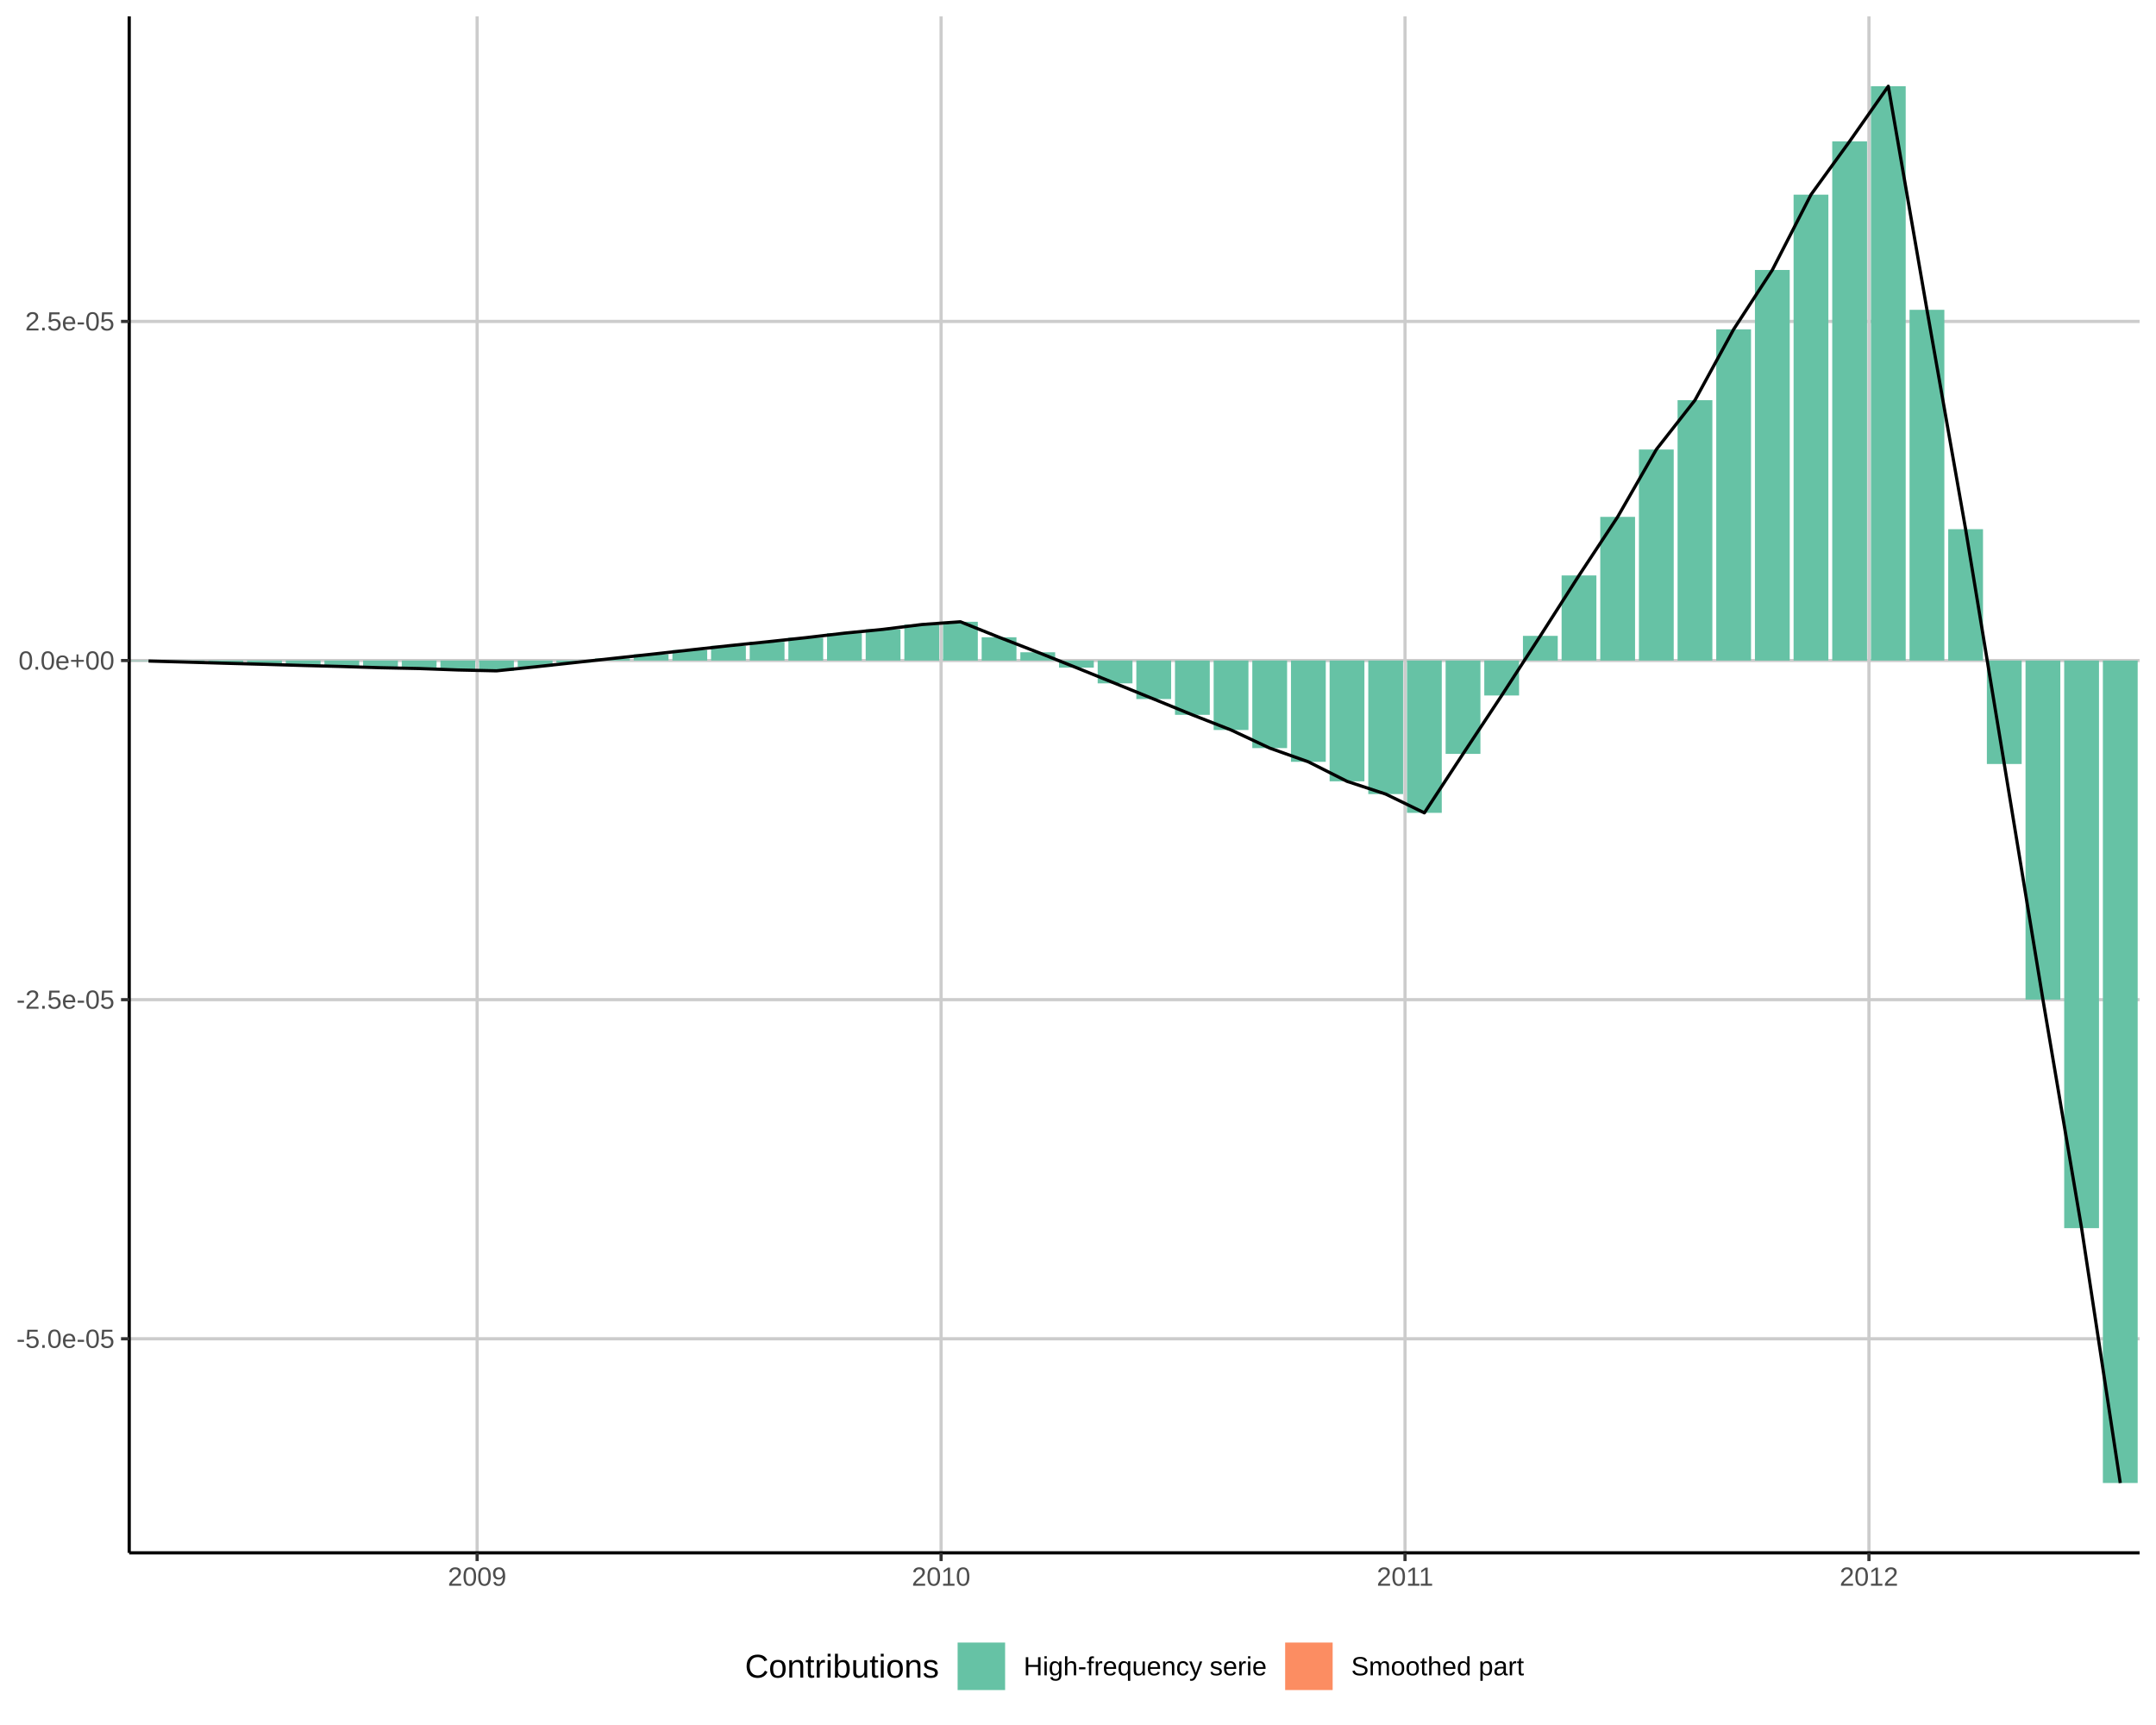
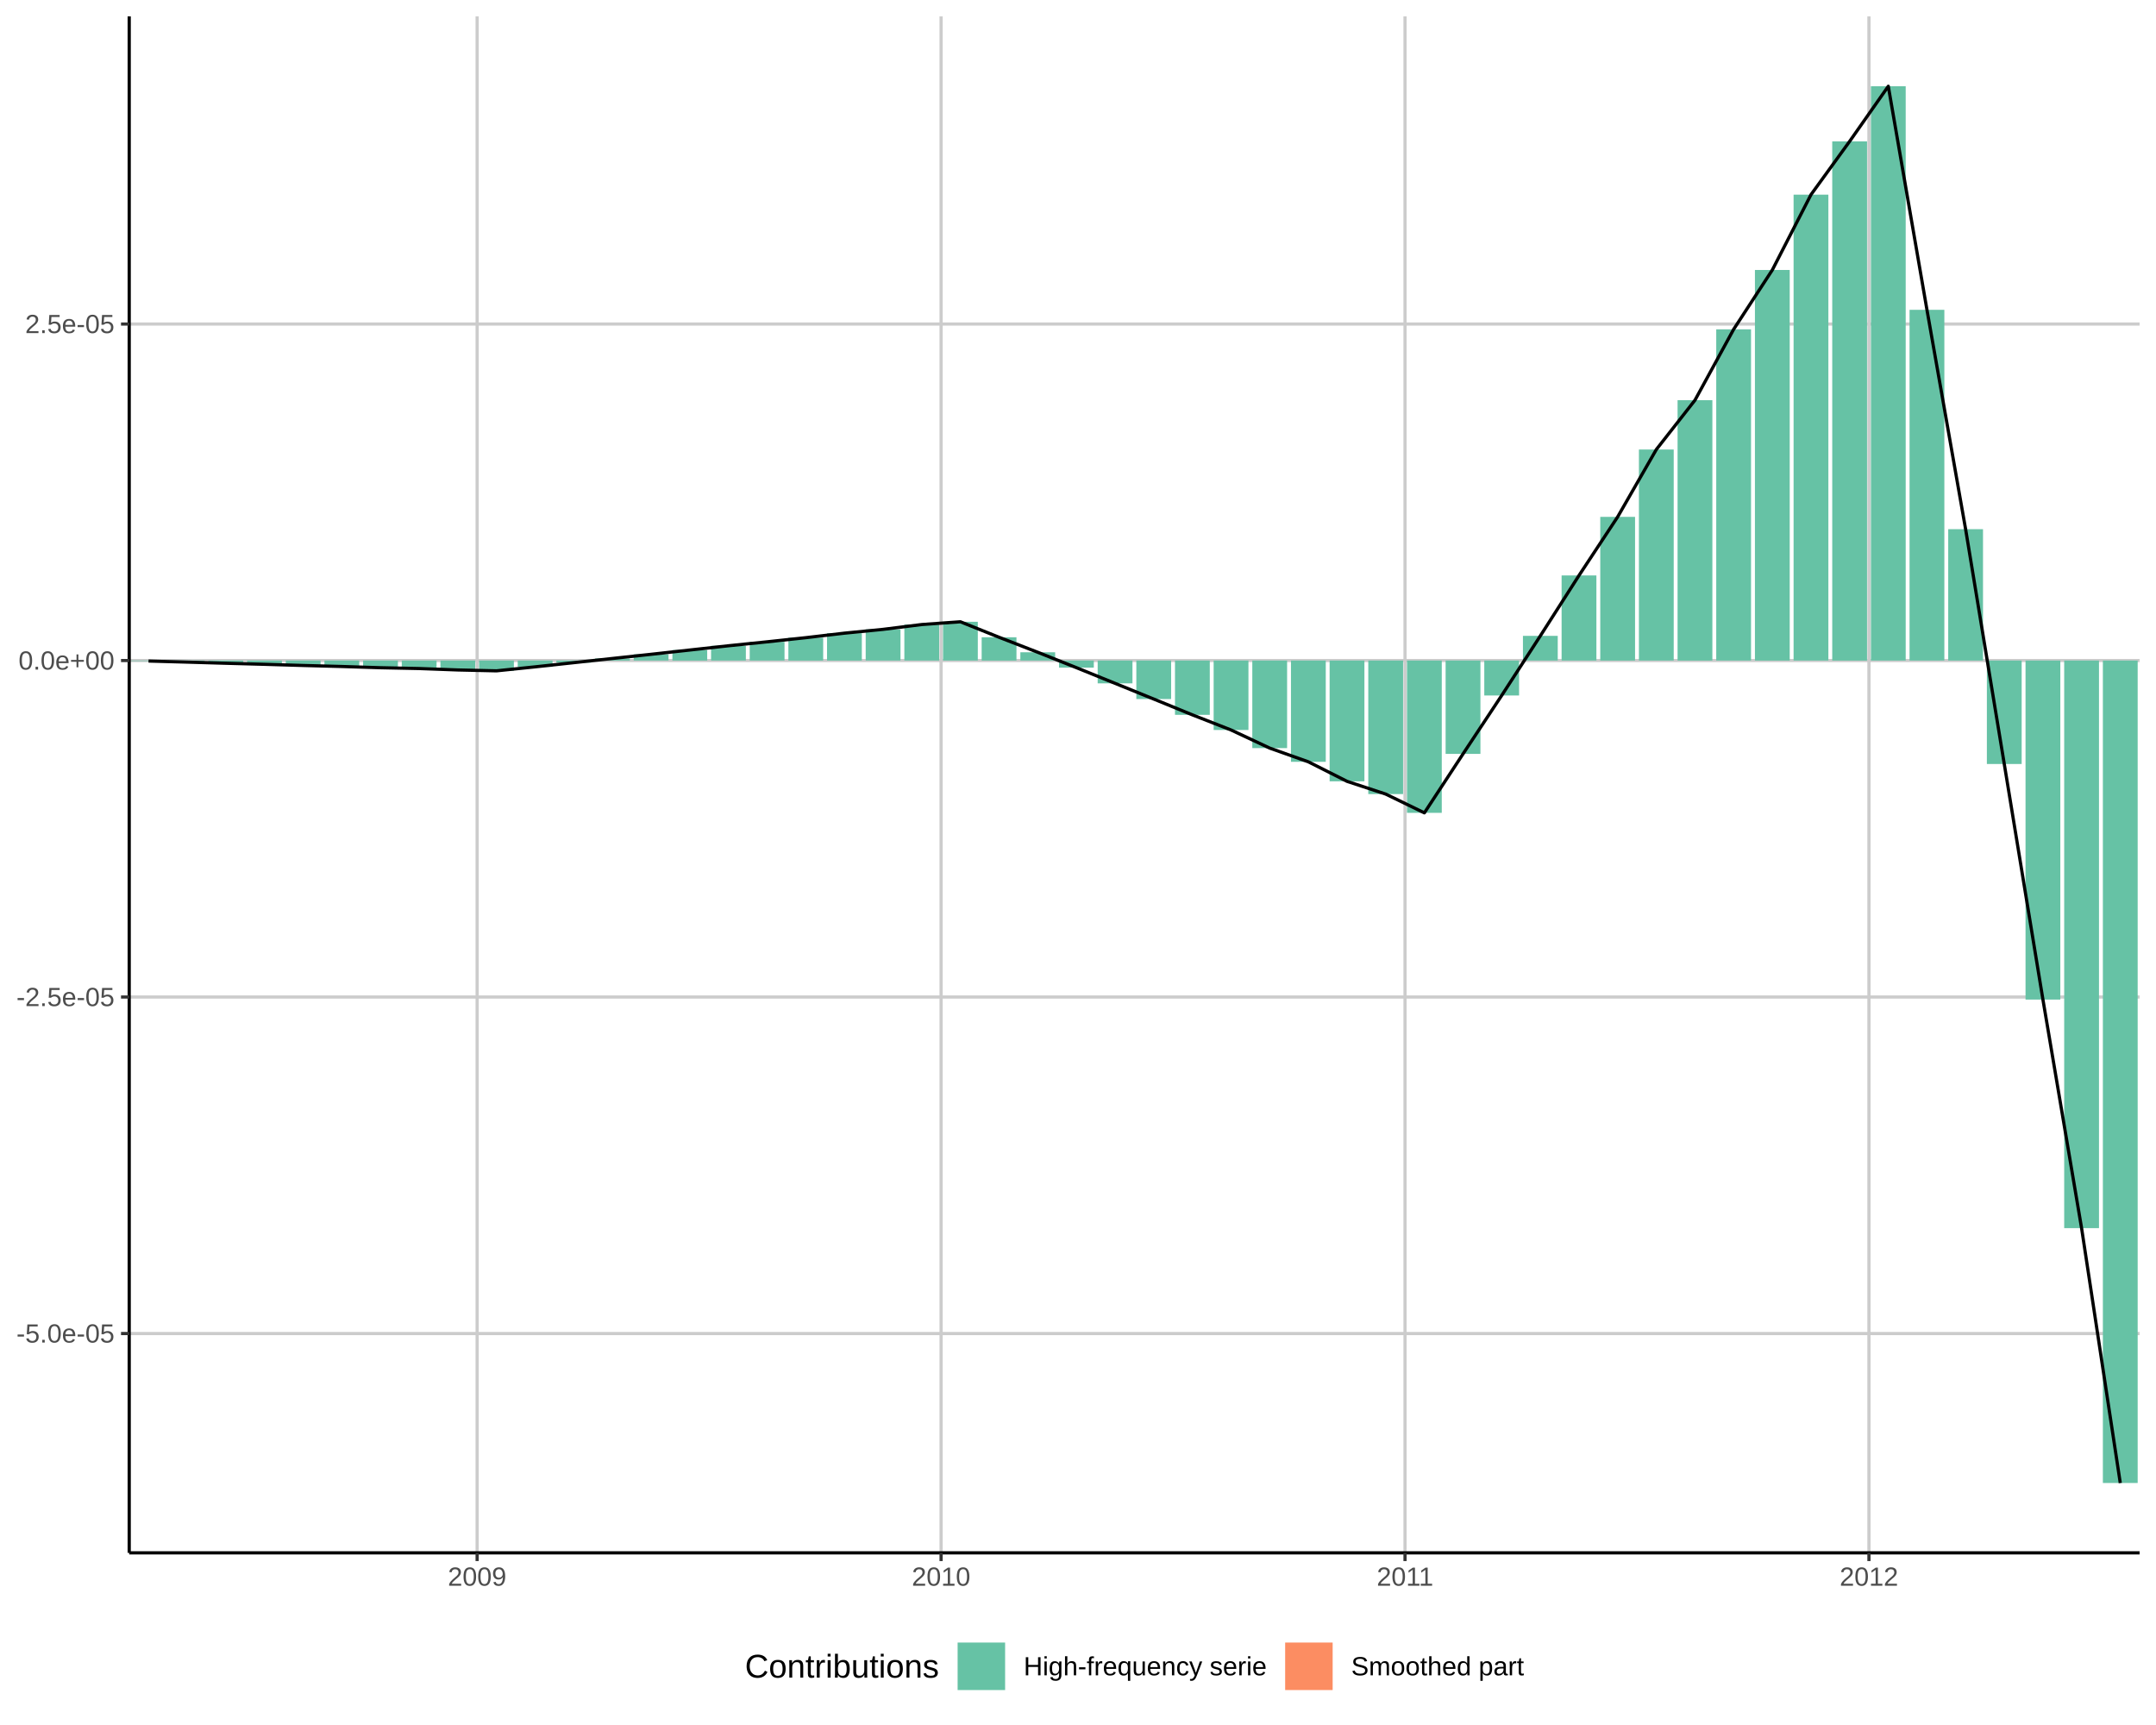
<svg xmlns="http://www.w3.org/2000/svg" viewBox="0 0 720.00 576.00">
  <defs>
    <style type="text/css">
    line, polyline, polygon, path, rect, circle {
      fill: none;
      stroke: #000000;
      stroke-linecap: round;
      stroke-linejoin: round;
      stroke-miterlimit: 10.00;
    }
  </style>
  </defs>
  <rect width="100%" height="100%" style="stroke: none; fill: #FFFFFF;" />
  <rect x="0.00" y="0.00" width="720.00" height="576.00" style="stroke-width: 1.07; stroke: #FFFFFF; fill: #FFFFFF;" />
  <defs>
    <clipPath id="cpNDMuMTV8NzE0LjUyfDUxOC41Mnw1LjQ4">
      <rect x="43.15" y="5.48" width="671.38" height="513.04" />
    </clipPath>
  </defs>
  <rect x="43.15" y="5.48" width="671.38" height="513.04" style="stroke-width: 1.07; stroke: none; fill: #FFFFFF;" clip-path="url(#cpNDMuMTV8NzE0LjUyfDUxOC41Mnw1LjQ4)" />
-   <polyline points="43.15,447.04 714.52,447.04 " style="stroke-width: 1.07; stroke: #CCCCCC; stroke-linecap: butt;" clip-path="url(#cpNDMuMTV8NzE0LjUyfDUxOC41Mnw1LjQ4)" />
-   <polyline points="43.15,333.80 714.52,333.80 " style="stroke-width: 1.07; stroke: #CCCCCC; stroke-linecap: butt;" clip-path="url(#cpNDMuMTV8NzE0LjUyfDUxOC41Mnw1LjQ4)" />
+   <polyline points="43.15,445.28 714.52,445.28 " style="stroke-width: 1.07; stroke: #CCCCCC; stroke-linecap: butt;" clip-path="url(#cpNDMuMTV8NzE0LjUyfDUxOC41Mnw1LjQ4)" />
+   <polyline points="43.15,332.92 714.52,332.92 " style="stroke-width: 1.07; stroke: #CCCCCC; stroke-linecap: butt;" clip-path="url(#cpNDMuMTV8NzE0LjUyfDUxOC41Mnw1LjQ4)" />
  <polyline points="43.15,220.56 714.52,220.56 " style="stroke-width: 1.07; stroke: #CCCCCC; stroke-linecap: butt;" clip-path="url(#cpNDMuMTV8NzE0LjUyfDUxOC41Mnw1LjQ4)" />
-   <polyline points="43.15,107.32 714.52,107.32 " style="stroke-width: 1.07; stroke: #CCCCCC; stroke-linecap: butt;" clip-path="url(#cpNDMuMTV8NzE0LjUyfDUxOC41Mnw1LjQ4)" />
+   <polyline points="43.15,108.20 714.52,108.20 " style="stroke-width: 1.07; stroke: #CCCCCC; stroke-linecap: butt;" clip-path="url(#cpNDMuMTV8NzE0LjUyfDUxOC41Mnw1LjQ4)" />
  <polyline points="159.34,518.52 159.34,5.48 " style="stroke-width: 1.07; stroke: #CCCCCC; stroke-linecap: butt;" clip-path="url(#cpNDMuMTV8NzE0LjUyfDUxOC41Mnw1LjQ4)" />
  <polyline points="314.28,518.52 314.28,5.48 " style="stroke-width: 1.07; stroke: #CCCCCC; stroke-linecap: butt;" clip-path="url(#cpNDMuMTV8NzE0LjUyfDUxOC41Mnw1LjQ4)" />
  <polyline points="469.21,518.52 469.21,5.48 " style="stroke-width: 1.07; stroke: #CCCCCC; stroke-linecap: butt;" clip-path="url(#cpNDMuMTV8NzE0LjUyfDUxOC41Mnw1LjQ4)" />
  <polyline points="624.14,518.52 624.14,5.48 " style="stroke-width: 1.07; stroke: #CCCCCC; stroke-linecap: butt;" clip-path="url(#cpNDMuMTV8NzE0LjUyfDUxOC41Mnw1LjQ4)" />
  <rect x="43.79" y="220.56" width="11.62" height="0.16" style="stroke-width: 1.07; stroke: none; stroke-linecap: square; stroke-linejoin: miter; fill: #66C2A5;" clip-path="url(#cpNDMuMTV8NzE0LjUyfDUxOC41Mnw1LjQ4)" />
  <rect x="56.70" y="220.56" width="11.62" height="0.52" style="stroke-width: 1.07; stroke: none; stroke-linecap: square; stroke-linejoin: miter; fill: #66C2A5;" clip-path="url(#cpNDMuMTV8NzE0LjUyfDUxOC41Mnw1LjQ4)" />
  <rect x="69.61" y="220.56" width="11.62" height="0.91" style="stroke-width: 1.07; stroke: none; stroke-linecap: square; stroke-linejoin: miter; fill: #66C2A5;" clip-path="url(#cpNDMuMTV8NzE0LjUyfDUxOC41Mnw1LjQ4)" />
  <rect x="82.52" y="220.56" width="11.62" height="1.26" style="stroke-width: 1.07; stroke: none; stroke-linecap: square; stroke-linejoin: miter; fill: #66C2A5;" clip-path="url(#cpNDMuMTV8NzE0LjUyfDUxOC41Mnw1LjQ4)" />
  <rect x="95.44" y="220.56" width="11.62" height="1.64" style="stroke-width: 1.07; stroke: none; stroke-linecap: square; stroke-linejoin: miter; fill: #66C2A5;" clip-path="url(#cpNDMuMTV8NzE0LjUyfDUxOC41Mnw1LjQ4)" />
  <rect x="108.35" y="220.56" width="11.62" height="1.99" style="stroke-width: 1.07; stroke: none; stroke-linecap: square; stroke-linejoin: miter; fill: #66C2A5;" clip-path="url(#cpNDMuMTV8NzE0LjUyfDUxOC41Mnw1LjQ4)" />
  <rect x="121.26" y="220.56" width="11.62" height="2.39" style="stroke-width: 1.07; stroke: none; stroke-linecap: square; stroke-linejoin: miter; fill: #66C2A5;" clip-path="url(#cpNDMuMTV8NzE0LjUyfDUxOC41Mnw1LjQ4)" />
  <rect x="134.17" y="220.56" width="11.62" height="2.67" style="stroke-width: 1.07; stroke: none; stroke-linecap: square; stroke-linejoin: miter; fill: #66C2A5;" clip-path="url(#cpNDMuMTV8NzE0LjUyfDUxOC41Mnw1LjQ4)" />
  <rect x="147.08" y="220.56" width="11.62" height="3.15" style="stroke-width: 1.07; stroke: none; stroke-linecap: square; stroke-linejoin: miter; fill: #66C2A5;" clip-path="url(#cpNDMuMTV8NzE0LjUyfDUxOC41Mnw1LjQ4)" />
  <rect x="159.99" y="220.56" width="11.62" height="3.44" style="stroke-width: 1.07; stroke: none; stroke-linecap: square; stroke-linejoin: miter; fill: #66C2A5;" clip-path="url(#cpNDMuMTV8NzE0LjUyfDUxOC41Mnw1LjQ4)" />
  <rect x="172.90" y="220.56" width="11.62" height="2.11" style="stroke-width: 1.07; stroke: none; stroke-linecap: square; stroke-linejoin: miter; fill: #66C2A5;" clip-path="url(#cpNDMuMTV8NzE0LjUyfDUxOC41Mnw1LjQ4)" />
  <rect x="185.81" y="220.56" width="11.62" height="0.71" style="stroke-width: 1.07; stroke: none; stroke-linecap: square; stroke-linejoin: miter; fill: #66C2A5;" clip-path="url(#cpNDMuMTV8NzE0LjUyfDUxOC41Mnw1LjQ4)" />
  <rect x="198.72" y="219.87" width="11.62" height="0.70" style="stroke-width: 1.07; stroke: none; stroke-linecap: square; stroke-linejoin: miter; fill: #66C2A5;" clip-path="url(#cpNDMuMTV8NzE0LjUyfDUxOC41Mnw1LjQ4)" />
  <rect x="211.63" y="218.48" width="11.62" height="2.08" style="stroke-width: 1.07; stroke: none; stroke-linecap: square; stroke-linejoin: miter; fill: #66C2A5;" clip-path="url(#cpNDMuMTV8NzE0LjUyfDUxOC41Mnw1LjQ4)" />
  <rect x="224.55" y="217.05" width="11.62" height="3.52" style="stroke-width: 1.07; stroke: none; stroke-linecap: square; stroke-linejoin: miter; fill: #66C2A5;" clip-path="url(#cpNDMuMTV8NzE0LjUyfDUxOC41Mnw1LjQ4)" />
  <rect x="237.46" y="215.63" width="11.62" height="4.93" style="stroke-width: 1.07; stroke: none; stroke-linecap: square; stroke-linejoin: miter; fill: #66C2A5;" clip-path="url(#cpNDMuMTV8NzE0LjUyfDUxOC41Mnw1LjQ4)" />
  <rect x="250.37" y="214.31" width="11.62" height="6.25" style="stroke-width: 1.07; stroke: none; stroke-linecap: square; stroke-linejoin: miter; fill: #66C2A5;" clip-path="url(#cpNDMuMTV8NzE0LjUyfDUxOC41Mnw1LjQ4)" />
  <rect x="263.28" y="212.93" width="11.62" height="7.64" style="stroke-width: 1.07; stroke: none; stroke-linecap: square; stroke-linejoin: miter; fill: #66C2A5;" clip-path="url(#cpNDMuMTV8NzE0LjUyfDUxOC41Mnw1LjQ4)" />
  <rect x="276.19" y="211.42" width="11.62" height="9.15" style="stroke-width: 1.07; stroke: none; stroke-linecap: square; stroke-linejoin: miter; fill: #66C2A5;" clip-path="url(#cpNDMuMTV8NzE0LjUyfDUxOC41Mnw1LjQ4)" />
  <rect x="289.10" y="210.15" width="11.62" height="10.41" style="stroke-width: 1.07; stroke: none; stroke-linecap: square; stroke-linejoin: miter; fill: #66C2A5;" clip-path="url(#cpNDMuMTV8NzE0LjUyfDUxOC41Mnw1LjQ4)" />
  <rect x="302.01" y="208.54" width="11.62" height="12.02" style="stroke-width: 1.07; stroke: none; stroke-linecap: square; stroke-linejoin: miter; fill: #66C2A5;" clip-path="url(#cpNDMuMTV8NzE0LjUyfDUxOC41Mnw1LjQ4)" />
  <rect x="314.92" y="207.62" width="11.62" height="12.94" style="stroke-width: 1.07; stroke: none; stroke-linecap: square; stroke-linejoin: miter; fill: #66C2A5;" clip-path="url(#cpNDMuMTV8NzE0LjUyfDUxOC41Mnw1LjQ4)" />
  <rect x="327.83" y="212.79" width="11.62" height="7.78" style="stroke-width: 1.07; stroke: none; stroke-linecap: square; stroke-linejoin: miter; fill: #66C2A5;" clip-path="url(#cpNDMuMTV8NzE0LjUyfDUxOC41Mnw1LjQ4)" />
  <rect x="340.75" y="217.80" width="11.62" height="2.76" style="stroke-width: 1.07; stroke: none; stroke-linecap: square; stroke-linejoin: miter; fill: #66C2A5;" clip-path="url(#cpNDMuMTV8NzE0LjUyfDUxOC41Mnw1LjQ4)" />
  <rect x="353.66" y="220.56" width="11.62" height="2.37" style="stroke-width: 1.07; stroke: none; stroke-linecap: square; stroke-linejoin: miter; fill: #66C2A5;" clip-path="url(#cpNDMuMTV8NzE0LjUyfDUxOC41Mnw1LjQ4)" />
  <rect x="366.57" y="220.56" width="11.62" height="7.62" style="stroke-width: 1.07; stroke: none; stroke-linecap: square; stroke-linejoin: miter; fill: #66C2A5;" clip-path="url(#cpNDMuMTV8NzE0LjUyfDUxOC41Mnw1LjQ4)" />
  <rect x="379.48" y="220.56" width="11.62" height="12.86" style="stroke-width: 1.07; stroke: none; stroke-linecap: square; stroke-linejoin: miter; fill: #66C2A5;" clip-path="url(#cpNDMuMTV8NzE0LjUyfDUxOC41Mnw1LjQ4)" />
  <rect x="392.39" y="220.56" width="11.62" height="18.13" style="stroke-width: 1.07; stroke: none; stroke-linecap: square; stroke-linejoin: miter; fill: #66C2A5;" clip-path="url(#cpNDMuMTV8NzE0LjUyfDUxOC41Mnw1LjQ4)" />
  <rect x="405.30" y="220.56" width="11.62" height="23.19" style="stroke-width: 1.07; stroke: none; stroke-linecap: square; stroke-linejoin: miter; fill: #66C2A5;" clip-path="url(#cpNDMuMTV8NzE0LjUyfDUxOC41Mnw1LjQ4)" />
  <rect x="418.21" y="220.56" width="11.62" height="29.24" style="stroke-width: 1.07; stroke: none; stroke-linecap: square; stroke-linejoin: miter; fill: #66C2A5;" clip-path="url(#cpNDMuMTV8NzE0LjUyfDUxOC41Mnw1LjQ4)" />
  <rect x="431.12" y="220.56" width="11.62" height="33.82" style="stroke-width: 1.07; stroke: none; stroke-linecap: square; stroke-linejoin: miter; fill: #66C2A5;" clip-path="url(#cpNDMuMTV8NzE0LjUyfDUxOC41Mnw1LjQ4)" />
  <rect x="444.03" y="220.56" width="11.62" height="40.33" style="stroke-width: 1.07; stroke: none; stroke-linecap: square; stroke-linejoin: miter; fill: #66C2A5;" clip-path="url(#cpNDMuMTV8NzE0LjUyfDUxOC41Mnw1LjQ4)" />
  <rect x="456.94" y="220.56" width="11.62" height="44.59" style="stroke-width: 1.07; stroke: none; stroke-linecap: square; stroke-linejoin: miter; fill: #66C2A5;" clip-path="url(#cpNDMuMTV8NzE0LjUyfDUxOC41Mnw1LjQ4)" />
  <rect x="469.86" y="220.56" width="11.62" height="50.86" style="stroke-width: 1.07; stroke: none; stroke-linecap: square; stroke-linejoin: miter; fill: #66C2A5;" clip-path="url(#cpNDMuMTV8NzE0LjUyfDUxOC41Mnw1LjQ4)" />
  <rect x="482.77" y="220.56" width="11.62" height="31.17" style="stroke-width: 1.07; stroke: none; stroke-linecap: square; stroke-linejoin: miter; fill: #66C2A5;" clip-path="url(#cpNDMuMTV8NzE0LjUyfDUxOC41Mnw1LjQ4)" />
  <rect x="495.68" y="220.56" width="11.62" height="11.67" style="stroke-width: 1.07; stroke: none; stroke-linecap: square; stroke-linejoin: miter; fill: #66C2A5;" clip-path="url(#cpNDMuMTV8NzE0LjUyfDUxOC41Mnw1LjQ4)" />
  <rect x="508.59" y="212.32" width="11.62" height="8.24" style="stroke-width: 1.07; stroke: none; stroke-linecap: square; stroke-linejoin: miter; fill: #66C2A5;" clip-path="url(#cpNDMuMTV8NzE0LjUyfDUxOC41Mnw1LjQ4)" />
  <rect x="521.50" y="192.15" width="11.62" height="28.41" style="stroke-width: 1.07; stroke: none; stroke-linecap: square; stroke-linejoin: miter; fill: #66C2A5;" clip-path="url(#cpNDMuMTV8NzE0LjUyfDUxOC41Mnw1LjQ4)" />
  <rect x="534.41" y="172.59" width="11.62" height="47.98" style="stroke-width: 1.07; stroke: none; stroke-linecap: square; stroke-linejoin: miter; fill: #66C2A5;" clip-path="url(#cpNDMuMTV8NzE0LjUyfDUxOC41Mnw1LjQ4)" />
  <rect x="547.32" y="150.10" width="11.62" height="70.46" style="stroke-width: 1.07; stroke: none; stroke-linecap: square; stroke-linejoin: miter; fill: #66C2A5;" clip-path="url(#cpNDMuMTV8NzE0LjUyfDUxOC41Mnw1LjQ4)" />
  <rect x="560.23" y="133.62" width="11.62" height="86.95" style="stroke-width: 1.07; stroke: none; stroke-linecap: square; stroke-linejoin: miter; fill: #66C2A5;" clip-path="url(#cpNDMuMTV8NzE0LjUyfDUxOC41Mnw1LjQ4)" />
  <rect x="573.14" y="109.97" width="11.62" height="110.59" style="stroke-width: 1.07; stroke: none; stroke-linecap: square; stroke-linejoin: miter; fill: #66C2A5;" clip-path="url(#cpNDMuMTV8NzE0LjUyfDUxOC41Mnw1LjQ4)" />
  <rect x="586.06" y="90.15" width="11.62" height="130.42" style="stroke-width: 1.07; stroke: none; stroke-linecap: square; stroke-linejoin: miter; fill: #66C2A5;" clip-path="url(#cpNDMuMTV8NzE0LjUyfDUxOC41Mnw1LjQ4)" />
  <rect x="598.97" y="65.00" width="11.62" height="155.56" style="stroke-width: 1.07; stroke: none; stroke-linecap: square; stroke-linejoin: miter; fill: #66C2A5;" clip-path="url(#cpNDMuMTV8NzE0LjUyfDUxOC41Mnw1LjQ4)" />
  <rect x="611.88" y="47.20" width="11.62" height="173.37" style="stroke-width: 1.07; stroke: none; stroke-linecap: square; stroke-linejoin: miter; fill: #66C2A5;" clip-path="url(#cpNDMuMTV8NzE0LjUyfDUxOC41Mnw1LjQ4)" />
  <rect x="624.79" y="28.80" width="11.62" height="191.76" style="stroke-width: 1.07; stroke: none; stroke-linecap: square; stroke-linejoin: miter; fill: #66C2A5;" clip-path="url(#cpNDMuMTV8NzE0LjUyfDUxOC41Mnw1LjQ4)" />
  <rect x="637.70" y="103.45" width="11.62" height="117.11" style="stroke-width: 1.07; stroke: none; stroke-linecap: square; stroke-linejoin: miter; fill: #66C2A5;" clip-path="url(#cpNDMuMTV8NzE0LjUyfDUxOC41Mnw1LjQ4)" />
  <rect x="650.61" y="176.70" width="11.62" height="43.86" style="stroke-width: 1.07; stroke: none; stroke-linecap: square; stroke-linejoin: miter; fill: #66C2A5;" clip-path="url(#cpNDMuMTV8NzE0LjUyfDUxOC41Mnw1LjQ4)" />
  <rect x="663.52" y="220.56" width="11.62" height="34.55" style="stroke-width: 1.07; stroke: none; stroke-linecap: square; stroke-linejoin: miter; fill: #66C2A5;" clip-path="url(#cpNDMuMTV8NzE0LjUyfDUxOC41Mnw1LjQ4)" />
  <rect x="676.43" y="220.56" width="11.62" height="113.21" style="stroke-width: 1.07; stroke: none; stroke-linecap: square; stroke-linejoin: miter; fill: #66C2A5;" clip-path="url(#cpNDMuMTV8NzE0LjUyfDUxOC41Mnw1LjQ4)" />
  <rect x="689.34" y="220.56" width="11.62" height="189.53" style="stroke-width: 1.07; stroke: none; stroke-linecap: square; stroke-linejoin: miter; fill: #66C2A5;" clip-path="url(#cpNDMuMTV8NzE0LjUyfDUxOC41Mnw1LjQ4)" />
  <rect x="702.26" y="220.56" width="11.62" height="274.63" style="stroke-width: 1.07; stroke: none; stroke-linecap: square; stroke-linejoin: miter; fill: #66C2A5;" clip-path="url(#cpNDMuMTV8NzE0LjUyfDUxOC41Mnw1LjQ4)" />
  <rect x="43.79" y="220.56" width="11.62" height="0.00" style="stroke-width: 1.07; stroke: none; stroke-linecap: square; stroke-linejoin: miter; fill: #FC8D62;" clip-path="url(#cpNDMuMTV8NzE0LjUyfDUxOC41Mnw1LjQ4)" />
  <rect x="56.70" y="220.56" width="11.62" height="0.00" style="stroke-width: 1.07; stroke: none; stroke-linecap: square; stroke-linejoin: miter; fill: #FC8D62;" clip-path="url(#cpNDMuMTV8NzE0LjUyfDUxOC41Mnw1LjQ4)" />
  <rect x="69.61" y="220.56" width="11.62" height="0.00" style="stroke-width: 1.07; stroke: none; stroke-linecap: square; stroke-linejoin: miter; fill: #FC8D62;" clip-path="url(#cpNDMuMTV8NzE0LjUyfDUxOC41Mnw1LjQ4)" />
  <rect x="82.52" y="220.56" width="11.62" height="0.00" style="stroke-width: 1.07; stroke: none; stroke-linecap: square; stroke-linejoin: miter; fill: #FC8D62;" clip-path="url(#cpNDMuMTV8NzE0LjUyfDUxOC41Mnw1LjQ4)" />
  <rect x="95.44" y="220.56" width="11.62" height="0.00" style="stroke-width: 1.07; stroke: none; stroke-linecap: square; stroke-linejoin: miter; fill: #FC8D62;" clip-path="url(#cpNDMuMTV8NzE0LjUyfDUxOC41Mnw1LjQ4)" />
  <rect x="108.35" y="220.56" width="11.62" height="0.00" style="stroke-width: 1.07; stroke: none; stroke-linecap: square; stroke-linejoin: miter; fill: #FC8D62;" clip-path="url(#cpNDMuMTV8NzE0LjUyfDUxOC41Mnw1LjQ4)" />
  <rect x="121.26" y="220.56" width="11.62" height="0.00" style="stroke-width: 1.07; stroke: none; stroke-linecap: square; stroke-linejoin: miter; fill: #FC8D62;" clip-path="url(#cpNDMuMTV8NzE0LjUyfDUxOC41Mnw1LjQ4)" />
  <rect x="134.17" y="220.56" width="11.62" height="0.00" style="stroke-width: 1.07; stroke: none; stroke-linecap: square; stroke-linejoin: miter; fill: #FC8D62;" clip-path="url(#cpNDMuMTV8NzE0LjUyfDUxOC41Mnw1LjQ4)" />
  <rect x="147.08" y="220.56" width="11.62" height="0.00" style="stroke-width: 1.07; stroke: none; stroke-linecap: square; stroke-linejoin: miter; fill: #FC8D62;" clip-path="url(#cpNDMuMTV8NzE0LjUyfDUxOC41Mnw1LjQ4)" />
  <rect x="159.99" y="220.56" width="11.62" height="0.00" style="stroke-width: 1.07; stroke: none; stroke-linecap: square; stroke-linejoin: miter; fill: #FC8D62;" clip-path="url(#cpNDMuMTV8NzE0LjUyfDUxOC41Mnw1LjQ4)" />
  <rect x="172.90" y="220.56" width="11.62" height="0.00" style="stroke-width: 1.07; stroke: none; stroke-linecap: square; stroke-linejoin: miter; fill: #FC8D62;" clip-path="url(#cpNDMuMTV8NzE0LjUyfDUxOC41Mnw1LjQ4)" />
  <rect x="185.81" y="220.56" width="11.62" height="0.00" style="stroke-width: 1.07; stroke: none; stroke-linecap: square; stroke-linejoin: miter; fill: #FC8D62;" clip-path="url(#cpNDMuMTV8NzE0LjUyfDUxOC41Mnw1LjQ4)" />
  <rect x="198.72" y="220.56" width="11.62" height="0.00" style="stroke-width: 1.07; stroke: none; stroke-linecap: square; stroke-linejoin: miter; fill: #FC8D62;" clip-path="url(#cpNDMuMTV8NzE0LjUyfDUxOC41Mnw1LjQ4)" />
  <rect x="211.63" y="220.56" width="11.62" height="0.00" style="stroke-width: 1.07; stroke: none; stroke-linecap: square; stroke-linejoin: miter; fill: #FC8D62;" clip-path="url(#cpNDMuMTV8NzE0LjUyfDUxOC41Mnw1LjQ4)" />
  <rect x="224.55" y="220.56" width="11.62" height="0.00" style="stroke-width: 1.07; stroke: none; stroke-linecap: square; stroke-linejoin: miter; fill: #FC8D62;" clip-path="url(#cpNDMuMTV8NzE0LjUyfDUxOC41Mnw1LjQ4)" />
  <rect x="237.46" y="220.56" width="11.62" height="0.00" style="stroke-width: 1.07; stroke: none; stroke-linecap: square; stroke-linejoin: miter; fill: #FC8D62;" clip-path="url(#cpNDMuMTV8NzE0LjUyfDUxOC41Mnw1LjQ4)" />
  <rect x="250.37" y="220.56" width="11.62" height="0.00" style="stroke-width: 1.07; stroke: none; stroke-linecap: square; stroke-linejoin: miter; fill: #FC8D62;" clip-path="url(#cpNDMuMTV8NzE0LjUyfDUxOC41Mnw1LjQ4)" />
  <rect x="263.28" y="220.56" width="11.62" height="0.00" style="stroke-width: 1.07; stroke: none; stroke-linecap: square; stroke-linejoin: miter; fill: #FC8D62;" clip-path="url(#cpNDMuMTV8NzE0LjUyfDUxOC41Mnw1LjQ4)" />
  <rect x="276.19" y="220.56" width="11.62" height="0.00" style="stroke-width: 1.07; stroke: none; stroke-linecap: square; stroke-linejoin: miter; fill: #FC8D62;" clip-path="url(#cpNDMuMTV8NzE0LjUyfDUxOC41Mnw1LjQ4)" />
  <rect x="289.10" y="220.56" width="11.62" height="0.00" style="stroke-width: 1.07; stroke: none; stroke-linecap: square; stroke-linejoin: miter; fill: #FC8D62;" clip-path="url(#cpNDMuMTV8NzE0LjUyfDUxOC41Mnw1LjQ4)" />
  <rect x="302.01" y="220.56" width="11.62" height="0.00" style="stroke-width: 1.07; stroke: none; stroke-linecap: square; stroke-linejoin: miter; fill: #FC8D62;" clip-path="url(#cpNDMuMTV8NzE0LjUyfDUxOC41Mnw1LjQ4)" />
  <rect x="314.92" y="220.56" width="11.62" height="0.00" style="stroke-width: 1.07; stroke: none; stroke-linecap: square; stroke-linejoin: miter; fill: #FC8D62;" clip-path="url(#cpNDMuMTV8NzE0LjUyfDUxOC41Mnw1LjQ4)" />
  <rect x="327.83" y="220.56" width="11.62" height="0.00" style="stroke-width: 1.07; stroke: none; stroke-linecap: square; stroke-linejoin: miter; fill: #FC8D62;" clip-path="url(#cpNDMuMTV8NzE0LjUyfDUxOC41Mnw1LjQ4)" />
  <rect x="340.75" y="220.56" width="11.62" height="0.00" style="stroke-width: 1.07; stroke: none; stroke-linecap: square; stroke-linejoin: miter; fill: #FC8D62;" clip-path="url(#cpNDMuMTV8NzE0LjUyfDUxOC41Mnw1LjQ4)" />
  <rect x="353.66" y="220.56" width="11.62" height="0.00" style="stroke-width: 1.07; stroke: none; stroke-linecap: square; stroke-linejoin: miter; fill: #FC8D62;" clip-path="url(#cpNDMuMTV8NzE0LjUyfDUxOC41Mnw1LjQ4)" />
  <rect x="366.57" y="220.56" width="11.62" height="0.00" style="stroke-width: 1.07; stroke: none; stroke-linecap: square; stroke-linejoin: miter; fill: #FC8D62;" clip-path="url(#cpNDMuMTV8NzE0LjUyfDUxOC41Mnw1LjQ4)" />
  <rect x="379.48" y="220.56" width="11.62" height="0.00" style="stroke-width: 1.07; stroke: none; stroke-linecap: square; stroke-linejoin: miter; fill: #FC8D62;" clip-path="url(#cpNDMuMTV8NzE0LjUyfDUxOC41Mnw1LjQ4)" />
  <rect x="392.39" y="220.56" width="11.62" height="0.00" style="stroke-width: 1.07; stroke: none; stroke-linecap: square; stroke-linejoin: miter; fill: #FC8D62;" clip-path="url(#cpNDMuMTV8NzE0LjUyfDUxOC41Mnw1LjQ4)" />
  <rect x="405.30" y="220.56" width="11.62" height="0.00" style="stroke-width: 1.07; stroke: none; stroke-linecap: square; stroke-linejoin: miter; fill: #FC8D62;" clip-path="url(#cpNDMuMTV8NzE0LjUyfDUxOC41Mnw1LjQ4)" />
  <rect x="418.21" y="220.56" width="11.62" height="0.00" style="stroke-width: 1.07; stroke: none; stroke-linecap: square; stroke-linejoin: miter; fill: #FC8D62;" clip-path="url(#cpNDMuMTV8NzE0LjUyfDUxOC41Mnw1LjQ4)" />
  <rect x="431.12" y="220.56" width="11.62" height="0.00" style="stroke-width: 1.07; stroke: none; stroke-linecap: square; stroke-linejoin: miter; fill: #FC8D62;" clip-path="url(#cpNDMuMTV8NzE0LjUyfDUxOC41Mnw1LjQ4)" />
  <rect x="444.03" y="220.56" width="11.62" height="0.00" style="stroke-width: 1.07; stroke: none; stroke-linecap: square; stroke-linejoin: miter; fill: #FC8D62;" clip-path="url(#cpNDMuMTV8NzE0LjUyfDUxOC41Mnw1LjQ4)" />
  <rect x="456.94" y="220.56" width="11.62" height="0.00" style="stroke-width: 1.07; stroke: none; stroke-linecap: square; stroke-linejoin: miter; fill: #FC8D62;" clip-path="url(#cpNDMuMTV8NzE0LjUyfDUxOC41Mnw1LjQ4)" />
  <rect x="469.86" y="220.56" width="11.62" height="0.00" style="stroke-width: 1.07; stroke: none; stroke-linecap: square; stroke-linejoin: miter; fill: #FC8D62;" clip-path="url(#cpNDMuMTV8NzE0LjUyfDUxOC41Mnw1LjQ4)" />
  <rect x="482.77" y="220.56" width="11.62" height="0.00" style="stroke-width: 1.07; stroke: none; stroke-linecap: square; stroke-linejoin: miter; fill: #FC8D62;" clip-path="url(#cpNDMuMTV8NzE0LjUyfDUxOC41Mnw1LjQ4)" />
  <rect x="495.68" y="220.56" width="11.62" height="0.00" style="stroke-width: 1.07; stroke: none; stroke-linecap: square; stroke-linejoin: miter; fill: #FC8D62;" clip-path="url(#cpNDMuMTV8NzE0LjUyfDUxOC41Mnw1LjQ4)" />
  <rect x="508.59" y="220.56" width="11.62" height="0.00" style="stroke-width: 1.07; stroke: none; stroke-linecap: square; stroke-linejoin: miter; fill: #FC8D62;" clip-path="url(#cpNDMuMTV8NzE0LjUyfDUxOC41Mnw1LjQ4)" />
  <rect x="521.50" y="220.56" width="11.62" height="0.00" style="stroke-width: 1.07; stroke: none; stroke-linecap: square; stroke-linejoin: miter; fill: #FC8D62;" clip-path="url(#cpNDMuMTV8NzE0LjUyfDUxOC41Mnw1LjQ4)" />
  <rect x="534.41" y="220.56" width="11.62" height="0.00" style="stroke-width: 1.07; stroke: none; stroke-linecap: square; stroke-linejoin: miter; fill: #FC8D62;" clip-path="url(#cpNDMuMTV8NzE0LjUyfDUxOC41Mnw1LjQ4)" />
  <rect x="547.32" y="220.56" width="11.62" height="0.00" style="stroke-width: 1.07; stroke: none; stroke-linecap: square; stroke-linejoin: miter; fill: #FC8D62;" clip-path="url(#cpNDMuMTV8NzE0LjUyfDUxOC41Mnw1LjQ4)" />
  <rect x="560.23" y="220.56" width="11.62" height="0.00" style="stroke-width: 1.07; stroke: none; stroke-linecap: square; stroke-linejoin: miter; fill: #FC8D62;" clip-path="url(#cpNDMuMTV8NzE0LjUyfDUxOC41Mnw1LjQ4)" />
  <rect x="573.14" y="220.56" width="11.62" height="0.00" style="stroke-width: 1.07; stroke: none; stroke-linecap: square; stroke-linejoin: miter; fill: #FC8D62;" clip-path="url(#cpNDMuMTV8NzE0LjUyfDUxOC41Mnw1LjQ4)" />
  <rect x="586.06" y="220.56" width="11.62" height="0.00" style="stroke-width: 1.07; stroke: none; stroke-linecap: square; stroke-linejoin: miter; fill: #FC8D62;" clip-path="url(#cpNDMuMTV8NzE0LjUyfDUxOC41Mnw1LjQ4)" />
  <rect x="598.97" y="220.56" width="11.62" height="0.00" style="stroke-width: 1.07; stroke: none; stroke-linecap: square; stroke-linejoin: miter; fill: #FC8D62;" clip-path="url(#cpNDMuMTV8NzE0LjUyfDUxOC41Mnw1LjQ4)" />
  <rect x="611.88" y="220.56" width="11.62" height="0.00" style="stroke-width: 1.07; stroke: none; stroke-linecap: square; stroke-linejoin: miter; fill: #FC8D62;" clip-path="url(#cpNDMuMTV8NzE0LjUyfDUxOC41Mnw1LjQ4)" />
  <rect x="624.79" y="220.56" width="11.62" height="0.00" style="stroke-width: 1.07; stroke: none; stroke-linecap: square; stroke-linejoin: miter; fill: #FC8D62;" clip-path="url(#cpNDMuMTV8NzE0LjUyfDUxOC41Mnw1LjQ4)" />
  <rect x="637.70" y="220.56" width="11.62" height="0.00" style="stroke-width: 1.07; stroke: none; stroke-linecap: square; stroke-linejoin: miter; fill: #FC8D62;" clip-path="url(#cpNDMuMTV8NzE0LjUyfDUxOC41Mnw1LjQ4)" />
  <rect x="650.61" y="220.56" width="11.62" height="0.00" style="stroke-width: 1.07; stroke: none; stroke-linecap: square; stroke-linejoin: miter; fill: #FC8D62;" clip-path="url(#cpNDMuMTV8NzE0LjUyfDUxOC41Mnw1LjQ4)" />
  <rect x="663.52" y="220.56" width="11.62" height="0.00" style="stroke-width: 1.07; stroke: none; stroke-linecap: square; stroke-linejoin: miter; fill: #FC8D62;" clip-path="url(#cpNDMuMTV8NzE0LjUyfDUxOC41Mnw1LjQ4)" />
  <rect x="676.43" y="220.56" width="11.62" height="0.00" style="stroke-width: 1.07; stroke: none; stroke-linecap: square; stroke-linejoin: miter; fill: #FC8D62;" clip-path="url(#cpNDMuMTV8NzE0LjUyfDUxOC41Mnw1LjQ4)" />
  <rect x="689.34" y="220.56" width="11.62" height="0.00" style="stroke-width: 1.07; stroke: none; stroke-linecap: square; stroke-linejoin: miter; fill: #FC8D62;" clip-path="url(#cpNDMuMTV8NzE0LjUyfDUxOC41Mnw1LjQ4)" />
  <rect x="702.26" y="220.56" width="11.62" height="0.00" style="stroke-width: 1.07; stroke: none; stroke-linecap: square; stroke-linejoin: miter; fill: #FC8D62;" clip-path="url(#cpNDMuMTV8NzE0LjUyfDUxOC41Mnw1LjQ4)" />
  <polyline points="49.60,220.73 62.51,221.09 75.42,221.47 88.33,221.82 101.25,222.21 114.16,222.55 127.07,222.96 139.98,223.23 152.89,223.71 165.80,224.00 178.71,222.67 191.62,221.27 204.53,219.87 217.44,218.48 230.36,217.05 243.27,215.63 256.18,214.31 269.09,212.93 282.00,211.42 294.91,210.15 307.82,208.54 320.73,207.62 333.64,212.79 346.56,217.80 359.47,222.94 372.38,228.18 385.29,233.42 398.20,238.70 411.11,243.75 424.02,249.80 436.93,254.38 449.84,260.90 462.75,265.15 475.67,271.42 488.58,251.74 501.49,232.23 514.40,212.32 527.31,192.15 540.22,172.59 553.13,150.10 566.04,133.62 578.95,109.97 591.87,90.15 604.78,65.00 617.69,47.20 630.60,28.80 643.51,103.45 656.42,176.70 669.33,255.11 682.24,333.78 695.15,410.09 708.07,495.20 " style="stroke-width: 1.07; stroke-linecap: butt;" clip-path="url(#cpNDMuMTV8NzE0LjUyfDUxOC41Mnw1LjQ4)" />
  <defs>
    <clipPath id="cpMC4wMHw3MjAuMDB8NTc2LjAwfDAuMDA=">
      <rect x="0.00" y="0.00" width="720.00" height="576.00" />
    </clipPath>
  </defs>
  <polyline points="43.15,518.52 43.15,5.48 " style="stroke-width: 1.07; stroke-linecap: butt;" clip-path="url(#cpMC4wMHw3MjAuMDB8NTc2LjAwfDAuMDA=)" />
  <g clip-path="url(#cpMC4wMHw3MjAuMDB8NTc2LjAwfDAuMDA=)">
-     <text x="5.48" y="450.07" style="font-size: 8.80px; fill: #4D4D4D; font-family: Liberation Sans;" textLength="32.73px" lengthAdjust="spacingAndGlyphs">-5.0e-05</text>
+     <text x="5.48" y="448.31" style="font-size: 8.80px; fill: #4D4D4D; font-family: Liberation Sans;" textLength="32.73px" lengthAdjust="spacingAndGlyphs">-5.0e-05</text>
  </g>
  <g clip-path="url(#cpMC4wMHw3MjAuMDB8NTc2LjAwfDAuMDA=)">
-     <text x="5.48" y="336.83" style="font-size: 8.80px; fill: #4D4D4D; font-family: Liberation Sans;" textLength="32.73px" lengthAdjust="spacingAndGlyphs">-2.5e-05</text>
+     <text x="5.48" y="335.95" style="font-size: 8.80px; fill: #4D4D4D; font-family: Liberation Sans;" textLength="32.73px" lengthAdjust="spacingAndGlyphs">-2.5e-05</text>
  </g>
  <g clip-path="url(#cpMC4wMHw3MjAuMDB8NTc2LjAwfDAuMDA=)">
    <text x="6.18" y="223.59" style="font-size: 8.80px; fill: #4D4D4D; font-family: Liberation Sans;" textLength="32.03px" lengthAdjust="spacingAndGlyphs">0.0e+00</text>
  </g>
  <g clip-path="url(#cpMC4wMHw3MjAuMDB8NTc2LjAwfDAuMDA=)">
-     <text x="8.40" y="110.35" style="font-size: 8.80px; fill: #4D4D4D; font-family: Liberation Sans;" textLength="29.81px" lengthAdjust="spacingAndGlyphs">2.5e-05</text>
+     <text x="8.40" y="111.23" style="font-size: 8.80px; fill: #4D4D4D; font-family: Liberation Sans;" textLength="29.81px" lengthAdjust="spacingAndGlyphs">2.5e-05</text>
  </g>
-   <polyline points="40.41,447.04 43.15,447.04 " style="stroke-width: 1.07; stroke: #333333; stroke-linecap: butt;" clip-path="url(#cpMC4wMHw3MjAuMDB8NTc2LjAwfDAuMDA=)" />
-   <polyline points="40.41,333.80 43.15,333.80 " style="stroke-width: 1.07; stroke: #333333; stroke-linecap: butt;" clip-path="url(#cpMC4wMHw3MjAuMDB8NTc2LjAwfDAuMDA=)" />
+   <polyline points="40.41,445.28 43.15,445.28 " style="stroke-width: 1.07; stroke: #333333; stroke-linecap: butt;" clip-path="url(#cpMC4wMHw3MjAuMDB8NTc2LjAwfDAuMDA=)" />
+   <polyline points="40.41,332.92 43.15,332.92 " style="stroke-width: 1.07; stroke: #333333; stroke-linecap: butt;" clip-path="url(#cpMC4wMHw3MjAuMDB8NTc2LjAwfDAuMDA=)" />
  <polyline points="40.41,220.56 43.15,220.56 " style="stroke-width: 1.07; stroke: #333333; stroke-linecap: butt;" clip-path="url(#cpMC4wMHw3MjAuMDB8NTc2LjAwfDAuMDA=)" />
-   <polyline points="40.41,107.32 43.15,107.32 " style="stroke-width: 1.07; stroke: #333333; stroke-linecap: butt;" clip-path="url(#cpMC4wMHw3MjAuMDB8NTc2LjAwfDAuMDA=)" />
+   <polyline points="40.41,108.20 43.15,108.20 " style="stroke-width: 1.07; stroke: #333333; stroke-linecap: butt;" clip-path="url(#cpMC4wMHw3MjAuMDB8NTc2LjAwfDAuMDA=)" />
  <polyline points="43.15,518.52 714.52,518.52 " style="stroke-width: 1.07; stroke-linecap: butt;" clip-path="url(#cpMC4wMHw3MjAuMDB8NTc2LjAwfDAuMDA=)" />
  <polyline points="159.34,521.26 159.34,518.52 " style="stroke-width: 1.07; stroke: #333333; stroke-linecap: butt;" clip-path="url(#cpMC4wMHw3MjAuMDB8NTc2LjAwfDAuMDA=)" />
  <polyline points="314.28,521.26 314.28,518.52 " style="stroke-width: 1.07; stroke: #333333; stroke-linecap: butt;" clip-path="url(#cpMC4wMHw3MjAuMDB8NTc2LjAwfDAuMDA=)" />
  <polyline points="469.21,521.26 469.21,518.52 " style="stroke-width: 1.07; stroke: #333333; stroke-linecap: butt;" clip-path="url(#cpMC4wMHw3MjAuMDB8NTc2LjAwfDAuMDA=)" />
  <polyline points="624.14,521.26 624.14,518.52 " style="stroke-width: 1.07; stroke: #333333; stroke-linecap: butt;" clip-path="url(#cpMC4wMHw3MjAuMDB8NTc2LjAwfDAuMDA=)" />
  <g clip-path="url(#cpMC4wMHw3MjAuMDB8NTc2LjAwfDAuMDA=)">
    <text x="149.56" y="529.49" style="font-size: 8.80px; fill: #4D4D4D; font-family: Liberation Sans;" textLength="19.56px" lengthAdjust="spacingAndGlyphs">2009</text>
  </g>
  <g clip-path="url(#cpMC4wMHw3MjAuMDB8NTc2LjAwfDAuMDA=)">
    <text x="304.50" y="529.49" style="font-size: 8.80px; fill: #4D4D4D; font-family: Liberation Sans;" textLength="19.56px" lengthAdjust="spacingAndGlyphs">2010</text>
  </g>
  <g clip-path="url(#cpMC4wMHw3MjAuMDB8NTc2LjAwfDAuMDA=)">
    <text x="459.76" y="529.49" style="font-size: 8.80px; fill: #4D4D4D; font-family: Liberation Sans;" textLength="18.91px" lengthAdjust="spacingAndGlyphs">2011</text>
  </g>
  <g clip-path="url(#cpMC4wMHw3MjAuMDB8NTc2LjAwfDAuMDA=)">
    <text x="614.36" y="529.49" style="font-size: 8.80px; fill: #4D4D4D; font-family: Liberation Sans;" textLength="19.56px" lengthAdjust="spacingAndGlyphs">2012</text>
  </g>
  <rect x="243.29" y="542.28" width="271.09" height="28.24" style="stroke-width: 1.07; stroke: none; fill: #FFFFFF;" clip-path="url(#cpMC4wMHw3MjAuMDB8NTc2LjAwfDAuMDA=)" />
  <g clip-path="url(#cpMC4wMHw3MjAuMDB8NTc2LjAwfDAuMDA=)">
    <text x="248.77" y="560.18" style="font-size: 11.00px; font-family: Liberation Sans;" textLength="64.84px" lengthAdjust="spacingAndGlyphs">Contributions</text>
  </g>
  <rect x="319.80" y="548.47" width="15.86" height="15.86" style="stroke-width: 1.07; stroke: none; stroke-linecap: square; stroke-linejoin: miter; fill: #66C2A5;" clip-path="url(#cpMC4wMHw3MjAuMDB8NTc2LjAwfDAuMDA=)" />
  <rect x="429.18" y="548.47" width="15.86" height="15.86" style="stroke-width: 1.07; stroke: none; stroke-linecap: square; stroke-linejoin: miter; fill: #FC8D62;" clip-path="url(#cpMC4wMHw3MjAuMDB8NTc2LjAwfDAuMDA=)" />
  <g clip-path="url(#cpMC4wMHw3MjAuMDB8NTc2LjAwfDAuMDA=)">
    <text x="341.85" y="559.42" style="font-size: 8.80px; font-family: Liberation Sans;" textLength="81.14px" lengthAdjust="spacingAndGlyphs">High-frequency serie</text>
  </g>
  <g clip-path="url(#cpMC4wMHw3MjAuMDB8NTc2LjAwfDAuMDA=)">
    <text x="451.23" y="559.42" style="font-size: 8.80px; font-family: Liberation Sans;" textLength="57.67px" lengthAdjust="spacingAndGlyphs">Smoothed part</text>
  </g>
</svg>
